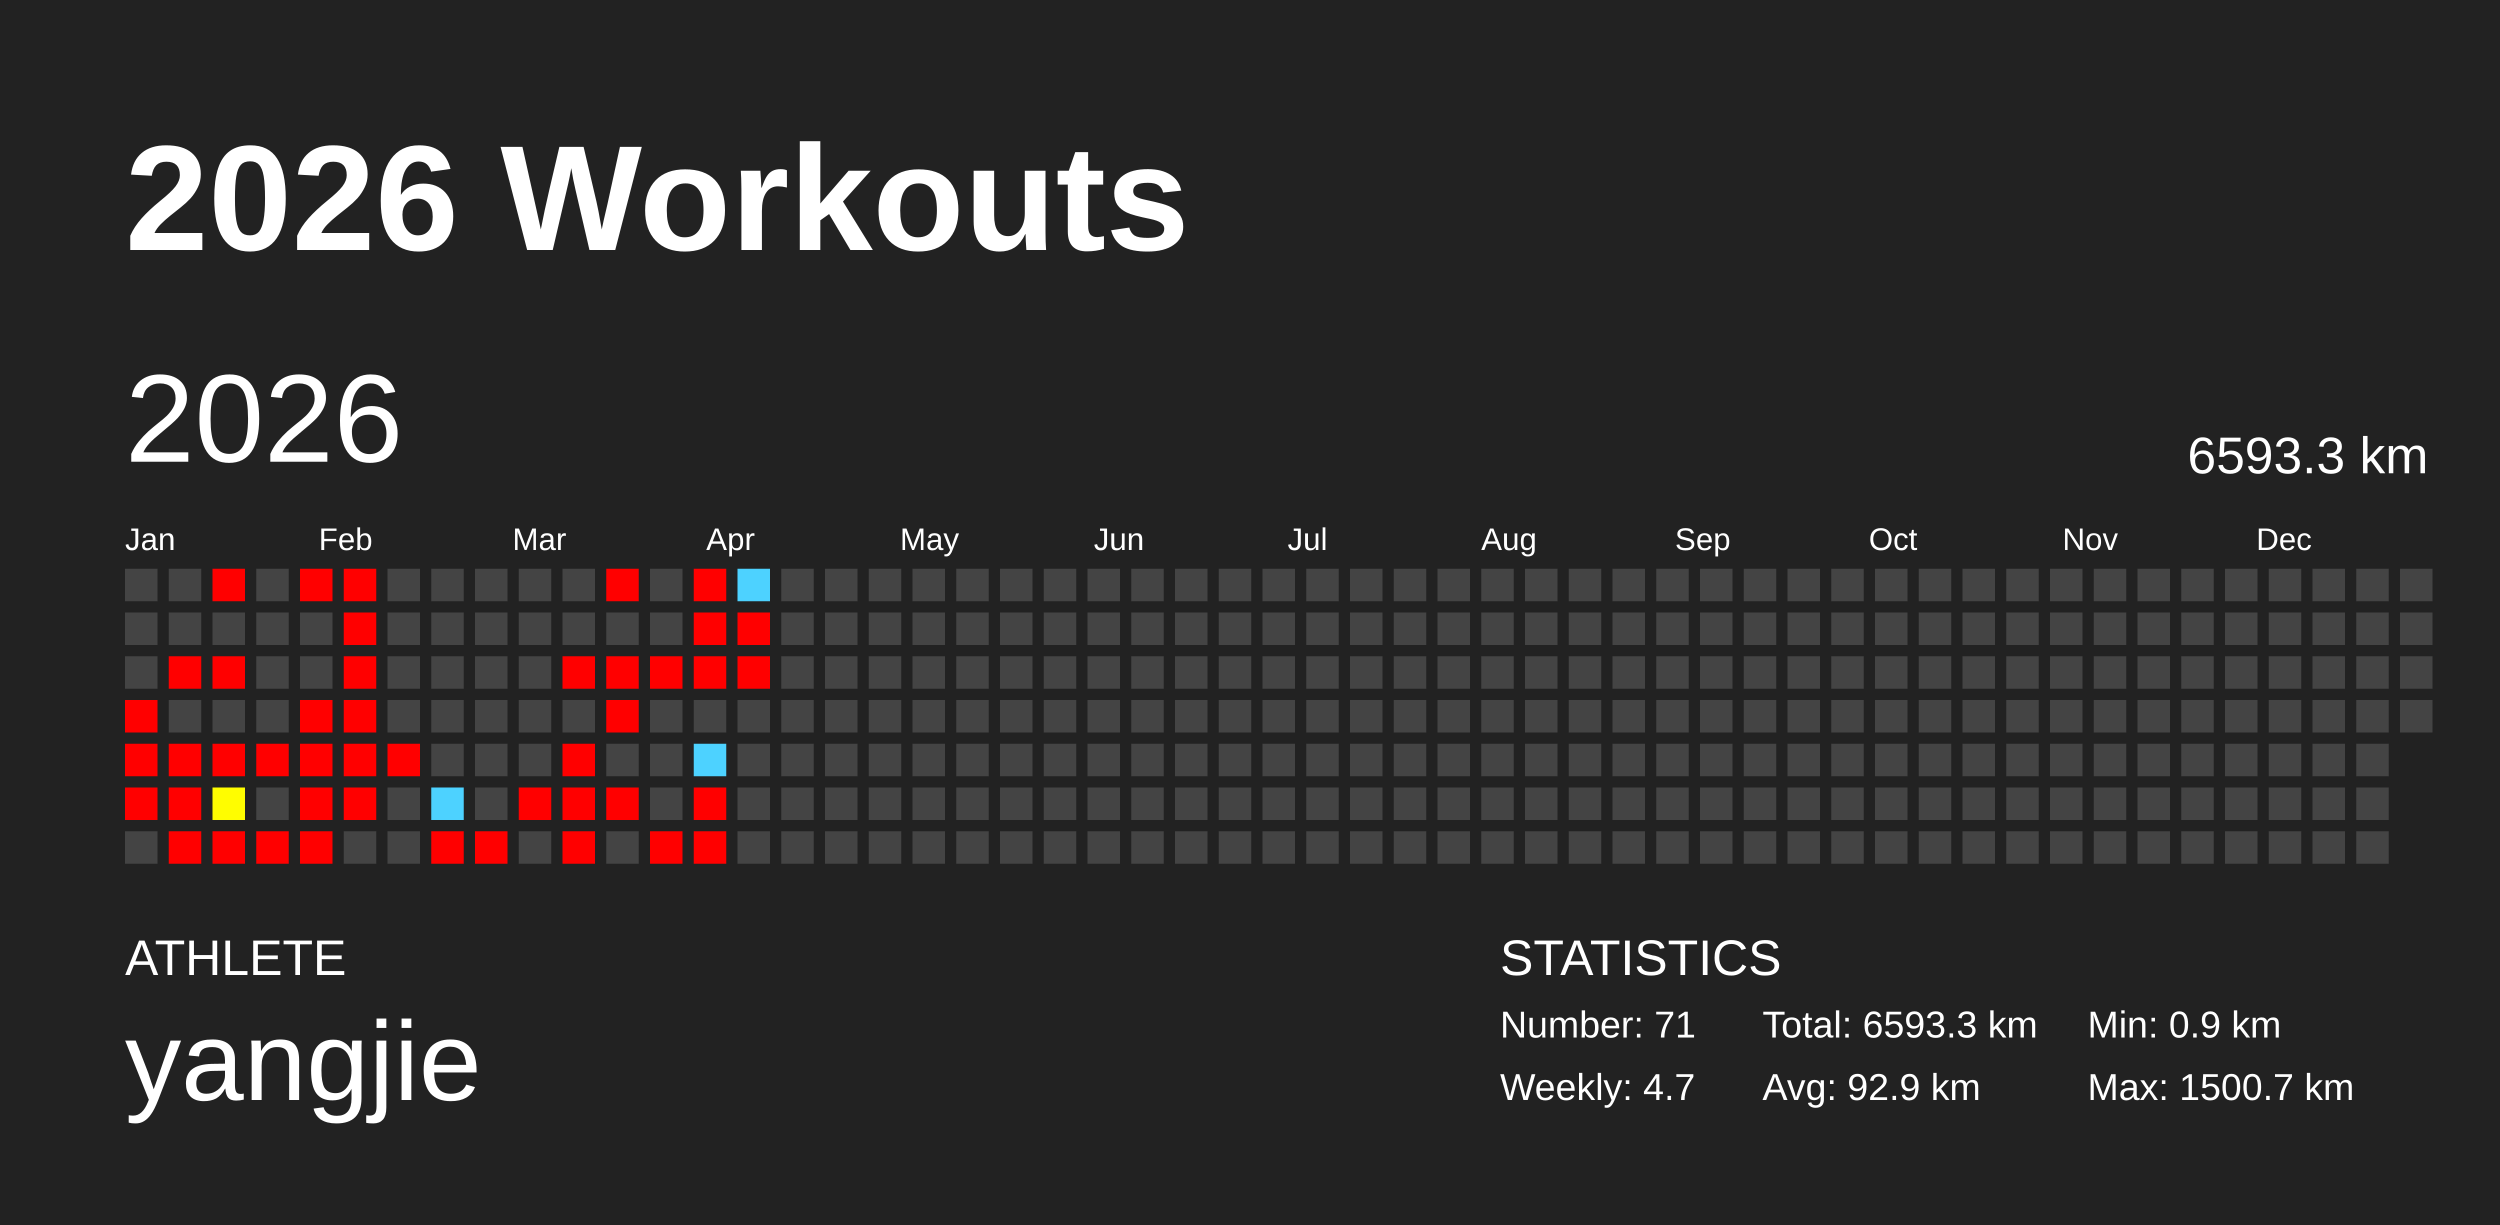
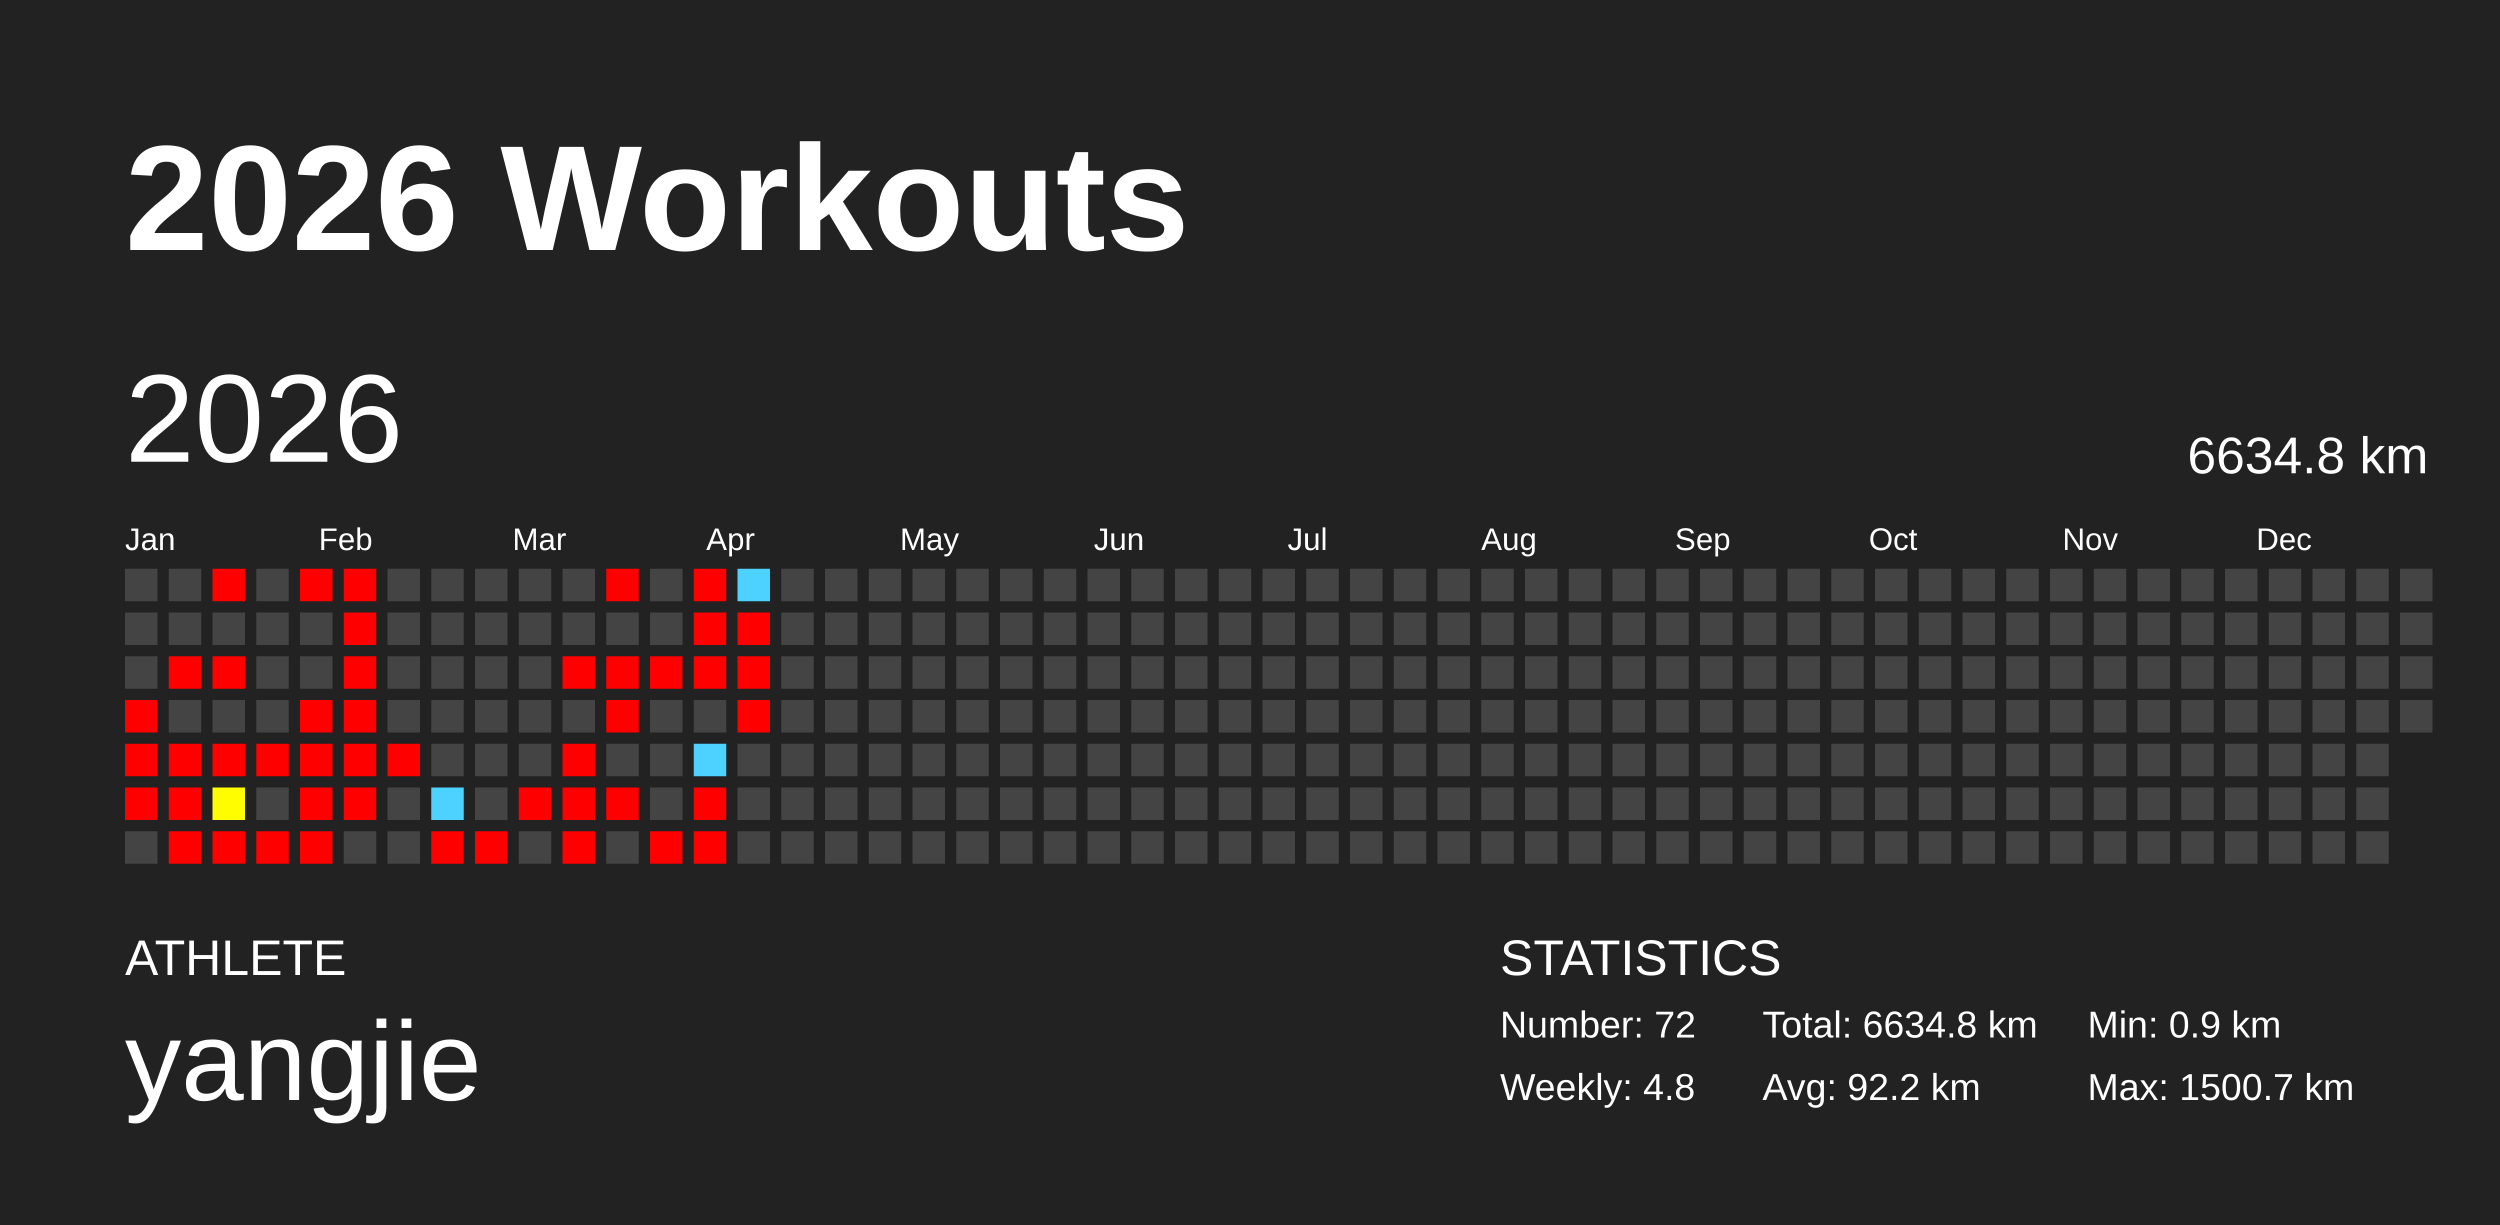
<svg xmlns="http://www.w3.org/2000/svg" baseProfile="full" height="98mm" version="1.1" viewBox="0,0,200,98" width="200mm">
  <defs />
  <rect fill="#222222" height="98" width="200" x="0" y="0" />
  <text fill="#FFFFFF" style="font-size:12px; font-family:Arial; font-weight:bold;" x="10" y="20">2026 Workouts</text>
  <text fill="#FFFFFF" style="font-size:4px; font-family:Arial" x="10" y="78">ATHLETE</text>
  <text fill="#FFFFFF" style="font-size:9px; font-family:Arial" x="10" y="88">yangjie</text>
  <text fill="#FFFFFF" style="font-size:4px; font-family:Arial" x="120" y="78">STATISTICS</text>
-   <text fill="#FFFFFF" style="font-size:3px; font-family:Arial" x="120" y="83">Number: 71</text>
-   <text fill="#FFFFFF" style="font-size:3px; font-family:Arial" x="120" y="88">Weekly: 4.7</text>
-   <text fill="#FFFFFF" style="font-size:3px; font-family:Arial" x="141" y="83">Total: 6593.3 km</text>
-   <text fill="#FFFFFF" style="font-size:3px; font-family:Arial" x="141" y="88">Avg: 92.9 km</text>
+   <text fill="#FFFFFF" style="font-size:3px; font-family:Arial" x="120" y="83">Number: 72</text>
+   <text fill="#FFFFFF" style="font-size:3px; font-family:Arial" x="120" y="88">Weekly: 4.8</text>
+   <text fill="#FFFFFF" style="font-size:3px; font-family:Arial" x="141" y="83">Total: 6634.8 km</text>
+   <text fill="#FFFFFF" style="font-size:3px; font-family:Arial" x="141" y="88">Avg: 92.2 km</text>
  <text fill="#FFFFFF" style="font-size:3px; font-family:Arial" x="167" y="83">Min: 0.9 km</text>
  <text fill="#FFFFFF" style="font-size:3px; font-family:Arial" x="167" y="88">Max: 1500.7 km</text>
  <text dominant-baseline="hanging" fill="#FFFFFF" style="font-size:10.0px; font-family:Arial;" x="10" y="30">2026</text>
-   <text dominant-baseline="hanging" fill="#FFFFFF" style="font-size:4.125px; font-family:Arial;" x="175" y="35">6593.3 km</text>
+   <text dominant-baseline="hanging" fill="#FFFFFF" style="font-size:4.125px; font-family:Arial;" x="175" y="35">6634.8 km</text>
  <text fill="#FFFFFF" style="font-size:2.5px; font-family:Arial" x="10.0" y="44">Jan</text>
  <text fill="#FFFFFF" style="font-size:2.5px; font-family:Arial" x="25.5" y="44">Feb</text>
  <text fill="#FFFFFF" style="font-size:2.5px; font-family:Arial" x="41.0" y="44">Mar</text>
  <text fill="#FFFFFF" style="font-size:2.5px; font-family:Arial" x="56.5" y="44">Apr</text>
  <text fill="#FFFFFF" style="font-size:2.5px; font-family:Arial" x="72.0" y="44">May</text>
  <text fill="#FFFFFF" style="font-size:2.5px; font-family:Arial" x="87.5" y="44">Jun</text>
  <text fill="#FFFFFF" style="font-size:2.5px; font-family:Arial" x="103.0" y="44">Jul</text>
  <text fill="#FFFFFF" style="font-size:2.5px; font-family:Arial" x="118.5" y="44">Aug</text>
  <text fill="#FFFFFF" style="font-size:2.5px; font-family:Arial" x="134.0" y="44">Sep</text>
  <text fill="#FFFFFF" style="font-size:2.5px; font-family:Arial" x="149.5" y="44">Oct</text>
  <text fill="#FFFFFF" style="font-size:2.5px; font-family:Arial" x="165.0" y="44">Nov</text>
  <text fill="#FFFFFF" style="font-size:2.5px; font-family:Arial" x="180.5" y="44">Dec</text>
  <rect fill="#444444" height="2.6" width="2.6" x="10.0" y="45.5" />
  <rect fill="#444444" height="2.6" width="2.6" x="10.0" y="49.0" />
  <rect fill="#444444" height="2.6" width="2.6" x="10.0" y="52.5" />
  <rect fill="red" height="2.6" width="2.6" x="10.0" y="56.0" />
  <rect fill="red" height="2.6" width="2.6" x="10.0" y="59.5" />
  <rect fill="red" height="2.6" width="2.6" x="10.0" y="63.0" />
  <rect fill="#444444" height="2.6" width="2.6" x="10.0" y="66.5" />
  <rect fill="#444444" height="2.6" width="2.6" x="13.5" y="45.5" />
  <rect fill="#444444" height="2.6" width="2.6" x="13.5" y="49.0" />
  <rect fill="red" height="2.6" width="2.6" x="13.5" y="52.5" />
  <rect fill="#444444" height="2.6" width="2.6" x="13.5" y="56.0" />
  <rect fill="red" height="2.6" width="2.6" x="13.5" y="59.5" />
  <rect fill="red" height="2.6" width="2.6" x="13.5" y="63.0" />
  <rect fill="red" height="2.6" width="2.6" x="13.5" y="66.5" />
  <rect fill="red" height="2.6" width="2.6" x="17.0" y="45.5" />
  <rect fill="#444444" height="2.6" width="2.6" x="17.0" y="49.0" />
  <rect fill="red" height="2.6" width="2.6" x="17.0" y="52.5" />
  <rect fill="#444444" height="2.6" width="2.6" x="17.0" y="56.0" />
  <rect fill="red" height="2.6" width="2.6" x="17.0" y="59.5" />
  <rect fill="#fffd00" height="2.6" width="2.6" x="17.0" y="63.0" />
  <rect fill="red" height="2.6" width="2.6" x="17.0" y="66.5" />
  <rect fill="#444444" height="2.6" width="2.6" x="20.5" y="45.5" />
  <rect fill="#444444" height="2.6" width="2.6" x="20.5" y="49.0" />
  <rect fill="#444444" height="2.6" width="2.6" x="20.5" y="52.5" />
  <rect fill="#444444" height="2.6" width="2.6" x="20.5" y="56.0" />
  <rect fill="red" height="2.6" width="2.6" x="20.5" y="59.5" />
  <rect fill="#444444" height="2.6" width="2.6" x="20.5" y="63.0" />
  <rect fill="red" height="2.6" width="2.6" x="20.5" y="66.5" />
  <rect fill="red" height="2.6" width="2.6" x="24.0" y="45.5" />
  <rect fill="#444444" height="2.6" width="2.6" x="24.0" y="49.0" />
  <rect fill="#444444" height="2.6" width="2.6" x="24.0" y="52.5" />
  <rect fill="red" height="2.6" width="2.6" x="24.0" y="56.0" />
  <rect fill="red" height="2.6" width="2.6" x="24.0" y="59.5" />
  <rect fill="red" height="2.6" width="2.6" x="24.0" y="63.0" />
  <rect fill="red" height="2.6" width="2.6" x="24.0" y="66.5" />
  <rect fill="red" height="2.6" width="2.6" x="27.5" y="45.5" />
  <rect fill="red" height="2.6" width="2.6" x="27.5" y="49.0" />
  <rect fill="red" height="2.6" width="2.6" x="27.5" y="52.5" />
  <rect fill="red" height="2.6" width="2.6" x="27.5" y="56.0" />
  <rect fill="red" height="2.6" width="2.6" x="27.5" y="59.5" />
  <rect fill="red" height="2.6" width="2.6" x="27.5" y="63.0" />
  <rect fill="#444444" height="2.6" width="2.6" x="27.5" y="66.5" />
  <rect fill="#444444" height="2.6" width="2.6" x="31.0" y="45.5" />
  <rect fill="#444444" height="2.6" width="2.6" x="31.0" y="49.0" />
  <rect fill="#444444" height="2.6" width="2.6" x="31.0" y="52.5" />
  <rect fill="#444444" height="2.6" width="2.6" x="31.0" y="56.0" />
  <rect fill="red" height="2.6" width="2.6" x="31.0" y="59.5" />
  <rect fill="#444444" height="2.6" width="2.6" x="31.0" y="63.0" />
  <rect fill="#444444" height="2.6" width="2.6" x="31.0" y="66.5" />
  <rect fill="#444444" height="2.6" width="2.6" x="34.5" y="45.5" />
  <rect fill="#444444" height="2.6" width="2.6" x="34.5" y="49.0" />
  <rect fill="#444444" height="2.6" width="2.6" x="34.5" y="52.5" />
  <rect fill="#444444" height="2.6" width="2.6" x="34.5" y="56.0" />
  <rect fill="#444444" height="2.6" width="2.6" x="34.5" y="59.5" />
  <rect fill="#4dd2ff" height="2.6" width="2.6" x="34.5" y="63.0" />
  <rect fill="red" height="2.6" width="2.6" x="34.5" y="66.5" />
  <rect fill="#444444" height="2.6" width="2.6" x="38.0" y="45.5" />
  <rect fill="#444444" height="2.6" width="2.6" x="38.0" y="49.0" />
  <rect fill="#444444" height="2.6" width="2.6" x="38.0" y="52.5" />
  <rect fill="#444444" height="2.6" width="2.6" x="38.0" y="56.0" />
  <rect fill="#444444" height="2.6" width="2.6" x="38.0" y="59.5" />
  <rect fill="#444444" height="2.6" width="2.6" x="38.0" y="63.0" />
  <rect fill="red" height="2.6" width="2.6" x="38.0" y="66.5" />
  <rect fill="#444444" height="2.6" width="2.6" x="41.5" y="45.5" />
  <rect fill="#444444" height="2.6" width="2.6" x="41.5" y="49.0" />
  <rect fill="#444444" height="2.6" width="2.6" x="41.5" y="52.5" />
  <rect fill="#444444" height="2.6" width="2.6" x="41.5" y="56.0" />
  <rect fill="#444444" height="2.6" width="2.6" x="41.5" y="59.5" />
  <rect fill="red" height="2.6" width="2.6" x="41.5" y="63.0" />
  <rect fill="#444444" height="2.6" width="2.6" x="41.5" y="66.5" />
  <rect fill="#444444" height="2.6" width="2.6" x="45.0" y="45.5" />
  <rect fill="#444444" height="2.6" width="2.6" x="45.0" y="49.0" />
  <rect fill="red" height="2.6" width="2.6" x="45.0" y="52.5" />
  <rect fill="#444444" height="2.6" width="2.6" x="45.0" y="56.0" />
  <rect fill="red" height="2.6" width="2.6" x="45.0" y="59.5" />
  <rect fill="red" height="2.6" width="2.6" x="45.0" y="63.0" />
  <rect fill="red" height="2.6" width="2.6" x="45.0" y="66.5" />
  <rect fill="red" height="2.6" width="2.6" x="48.5" y="45.5" />
  <rect fill="#444444" height="2.6" width="2.6" x="48.5" y="49.0" />
  <rect fill="red" height="2.6" width="2.6" x="48.5" y="52.5" />
  <rect fill="red" height="2.6" width="2.6" x="48.5" y="56.0" />
  <rect fill="#444444" height="2.6" width="2.6" x="48.5" y="59.5" />
  <rect fill="red" height="2.6" width="2.6" x="48.5" y="63.0" />
  <rect fill="#444444" height="2.6" width="2.6" x="48.5" y="66.5" />
  <rect fill="#444444" height="2.6" width="2.6" x="52.0" y="45.5" />
  <rect fill="#444444" height="2.6" width="2.6" x="52.0" y="49.0" />
  <rect fill="red" height="2.6" width="2.6" x="52.0" y="52.5" />
  <rect fill="#444444" height="2.6" width="2.6" x="52.0" y="56.0" />
  <rect fill="#444444" height="2.6" width="2.6" x="52.0" y="59.5" />
  <rect fill="#444444" height="2.6" width="2.6" x="52.0" y="63.0" />
  <rect fill="red" height="2.6" width="2.6" x="52.0" y="66.5" />
  <rect fill="red" height="2.6" width="2.6" x="55.5" y="45.5" />
  <rect fill="red" height="2.6" width="2.6" x="55.5" y="49.0" />
  <rect fill="red" height="2.6" width="2.6" x="55.5" y="52.5" />
  <rect fill="#444444" height="2.6" width="2.6" x="55.5" y="56.0" />
  <rect fill="#4dd2ff" height="2.6" width="2.6" x="55.5" y="59.5" />
  <rect fill="red" height="2.6" width="2.6" x="55.5" y="63.0" />
  <rect fill="red" height="2.6" width="2.6" x="55.5" y="66.5" />
  <rect fill="#4dd2ff" height="2.6" width="2.6" x="59.0" y="45.5" />
  <rect fill="red" height="2.6" width="2.6" x="59.0" y="49.0" />
  <rect fill="red" height="2.6" width="2.6" x="59.0" y="52.5" />
-   <rect fill="#444444" height="2.6" width="2.6" x="59.0" y="56.0" />
+   <rect fill="red" height="2.6" width="2.6" x="59.0" y="56.0" />
  <rect fill="#444444" height="2.6" width="2.6" x="59.0" y="59.5" />
  <rect fill="#444444" height="2.6" width="2.6" x="59.0" y="63.0" />
  <rect fill="#444444" height="2.6" width="2.6" x="59.0" y="66.5" />
  <rect fill="#444444" height="2.6" width="2.6" x="62.5" y="45.5" />
  <rect fill="#444444" height="2.6" width="2.6" x="62.5" y="49.0" />
  <rect fill="#444444" height="2.6" width="2.6" x="62.5" y="52.5" />
  <rect fill="#444444" height="2.6" width="2.6" x="62.5" y="56.0" />
  <rect fill="#444444" height="2.6" width="2.6" x="62.5" y="59.5" />
  <rect fill="#444444" height="2.6" width="2.6" x="62.5" y="63.0" />
  <rect fill="#444444" height="2.6" width="2.6" x="62.5" y="66.5" />
  <rect fill="#444444" height="2.6" width="2.6" x="66.0" y="45.5" />
  <rect fill="#444444" height="2.6" width="2.6" x="66.0" y="49.0" />
  <rect fill="#444444" height="2.6" width="2.6" x="66.0" y="52.5" />
  <rect fill="#444444" height="2.6" width="2.6" x="66.0" y="56.0" />
  <rect fill="#444444" height="2.6" width="2.6" x="66.0" y="59.5" />
  <rect fill="#444444" height="2.6" width="2.6" x="66.0" y="63.0" />
  <rect fill="#444444" height="2.6" width="2.6" x="66.0" y="66.5" />
  <rect fill="#444444" height="2.6" width="2.6" x="69.5" y="45.5" />
  <rect fill="#444444" height="2.6" width="2.6" x="69.5" y="49.0" />
  <rect fill="#444444" height="2.6" width="2.6" x="69.5" y="52.5" />
  <rect fill="#444444" height="2.6" width="2.6" x="69.5" y="56.0" />
  <rect fill="#444444" height="2.6" width="2.6" x="69.5" y="59.5" />
  <rect fill="#444444" height="2.6" width="2.6" x="69.5" y="63.0" />
  <rect fill="#444444" height="2.6" width="2.6" x="69.5" y="66.5" />
  <rect fill="#444444" height="2.6" width="2.6" x="73.0" y="45.5" />
  <rect fill="#444444" height="2.6" width="2.6" x="73.0" y="49.0" />
  <rect fill="#444444" height="2.6" width="2.6" x="73.0" y="52.5" />
  <rect fill="#444444" height="2.6" width="2.6" x="73.0" y="56.0" />
  <rect fill="#444444" height="2.6" width="2.6" x="73.0" y="59.5" />
  <rect fill="#444444" height="2.6" width="2.6" x="73.0" y="63.0" />
  <rect fill="#444444" height="2.6" width="2.6" x="73.0" y="66.5" />
  <rect fill="#444444" height="2.6" width="2.6" x="76.5" y="45.5" />
  <rect fill="#444444" height="2.6" width="2.6" x="76.5" y="49.0" />
  <rect fill="#444444" height="2.6" width="2.6" x="76.5" y="52.5" />
  <rect fill="#444444" height="2.6" width="2.6" x="76.5" y="56.0" />
  <rect fill="#444444" height="2.6" width="2.6" x="76.5" y="59.5" />
  <rect fill="#444444" height="2.6" width="2.6" x="76.5" y="63.0" />
  <rect fill="#444444" height="2.6" width="2.6" x="76.5" y="66.5" />
  <rect fill="#444444" height="2.6" width="2.6" x="80.0" y="45.5" />
  <rect fill="#444444" height="2.6" width="2.6" x="80.0" y="49.0" />
  <rect fill="#444444" height="2.6" width="2.6" x="80.0" y="52.5" />
  <rect fill="#444444" height="2.6" width="2.6" x="80.0" y="56.0" />
  <rect fill="#444444" height="2.6" width="2.6" x="80.0" y="59.5" />
  <rect fill="#444444" height="2.6" width="2.6" x="80.0" y="63.0" />
  <rect fill="#444444" height="2.6" width="2.6" x="80.0" y="66.5" />
  <rect fill="#444444" height="2.6" width="2.6" x="83.5" y="45.5" />
  <rect fill="#444444" height="2.6" width="2.6" x="83.5" y="49.0" />
  <rect fill="#444444" height="2.6" width="2.6" x="83.5" y="52.5" />
  <rect fill="#444444" height="2.6" width="2.6" x="83.5" y="56.0" />
  <rect fill="#444444" height="2.6" width="2.6" x="83.5" y="59.5" />
  <rect fill="#444444" height="2.6" width="2.6" x="83.5" y="63.0" />
  <rect fill="#444444" height="2.6" width="2.6" x="83.5" y="66.5" />
  <rect fill="#444444" height="2.6" width="2.6" x="87.0" y="45.5" />
  <rect fill="#444444" height="2.6" width="2.6" x="87.0" y="49.0" />
  <rect fill="#444444" height="2.6" width="2.6" x="87.0" y="52.5" />
  <rect fill="#444444" height="2.6" width="2.6" x="87.0" y="56.0" />
  <rect fill="#444444" height="2.6" width="2.6" x="87.0" y="59.5" />
  <rect fill="#444444" height="2.6" width="2.6" x="87.0" y="63.0" />
  <rect fill="#444444" height="2.6" width="2.6" x="87.0" y="66.5" />
  <rect fill="#444444" height="2.6" width="2.6" x="90.5" y="45.5" />
  <rect fill="#444444" height="2.6" width="2.6" x="90.5" y="49.0" />
  <rect fill="#444444" height="2.6" width="2.6" x="90.5" y="52.5" />
  <rect fill="#444444" height="2.6" width="2.6" x="90.5" y="56.0" />
  <rect fill="#444444" height="2.6" width="2.6" x="90.5" y="59.5" />
  <rect fill="#444444" height="2.6" width="2.6" x="90.5" y="63.0" />
  <rect fill="#444444" height="2.6" width="2.6" x="90.5" y="66.5" />
  <rect fill="#444444" height="2.6" width="2.6" x="94.0" y="45.5" />
  <rect fill="#444444" height="2.6" width="2.6" x="94.0" y="49.0" />
  <rect fill="#444444" height="2.6" width="2.6" x="94.0" y="52.5" />
  <rect fill="#444444" height="2.6" width="2.6" x="94.0" y="56.0" />
  <rect fill="#444444" height="2.6" width="2.6" x="94.0" y="59.5" />
  <rect fill="#444444" height="2.6" width="2.6" x="94.0" y="63.0" />
  <rect fill="#444444" height="2.6" width="2.6" x="94.0" y="66.5" />
  <rect fill="#444444" height="2.6" width="2.6" x="97.5" y="45.5" />
  <rect fill="#444444" height="2.6" width="2.6" x="97.5" y="49.0" />
  <rect fill="#444444" height="2.6" width="2.6" x="97.5" y="52.5" />
  <rect fill="#444444" height="2.6" width="2.6" x="97.5" y="56.0" />
  <rect fill="#444444" height="2.6" width="2.6" x="97.5" y="59.5" />
  <rect fill="#444444" height="2.6" width="2.6" x="97.5" y="63.0" />
  <rect fill="#444444" height="2.6" width="2.6" x="97.5" y="66.5" />
  <rect fill="#444444" height="2.6" width="2.6" x="101.0" y="45.5" />
  <rect fill="#444444" height="2.6" width="2.6" x="101.0" y="49.0" />
  <rect fill="#444444" height="2.6" width="2.6" x="101.0" y="52.5" />
  <rect fill="#444444" height="2.6" width="2.6" x="101.0" y="56.0" />
  <rect fill="#444444" height="2.6" width="2.6" x="101.0" y="59.5" />
  <rect fill="#444444" height="2.6" width="2.6" x="101.0" y="63.0" />
  <rect fill="#444444" height="2.6" width="2.6" x="101.0" y="66.5" />
  <rect fill="#444444" height="2.6" width="2.6" x="104.5" y="45.5" />
  <rect fill="#444444" height="2.6" width="2.6" x="104.5" y="49.0" />
  <rect fill="#444444" height="2.6" width="2.6" x="104.5" y="52.5" />
  <rect fill="#444444" height="2.6" width="2.6" x="104.5" y="56.0" />
  <rect fill="#444444" height="2.6" width="2.6" x="104.5" y="59.5" />
  <rect fill="#444444" height="2.6" width="2.6" x="104.5" y="63.0" />
  <rect fill="#444444" height="2.6" width="2.6" x="104.5" y="66.5" />
  <rect fill="#444444" height="2.6" width="2.6" x="108.0" y="45.5" />
  <rect fill="#444444" height="2.6" width="2.6" x="108.0" y="49.0" />
  <rect fill="#444444" height="2.6" width="2.6" x="108.0" y="52.5" />
  <rect fill="#444444" height="2.6" width="2.6" x="108.0" y="56.0" />
  <rect fill="#444444" height="2.6" width="2.6" x="108.0" y="59.5" />
  <rect fill="#444444" height="2.6" width="2.6" x="108.0" y="63.0" />
  <rect fill="#444444" height="2.6" width="2.6" x="108.0" y="66.5" />
  <rect fill="#444444" height="2.6" width="2.6" x="111.5" y="45.5" />
  <rect fill="#444444" height="2.6" width="2.6" x="111.5" y="49.0" />
  <rect fill="#444444" height="2.6" width="2.6" x="111.5" y="52.5" />
  <rect fill="#444444" height="2.6" width="2.6" x="111.5" y="56.0" />
  <rect fill="#444444" height="2.6" width="2.6" x="111.5" y="59.5" />
  <rect fill="#444444" height="2.6" width="2.6" x="111.5" y="63.0" />
  <rect fill="#444444" height="2.6" width="2.6" x="111.5" y="66.5" />
  <rect fill="#444444" height="2.6" width="2.6" x="115.0" y="45.5" />
  <rect fill="#444444" height="2.6" width="2.6" x="115.0" y="49.0" />
  <rect fill="#444444" height="2.6" width="2.6" x="115.0" y="52.5" />
  <rect fill="#444444" height="2.6" width="2.6" x="115.0" y="56.0" />
  <rect fill="#444444" height="2.6" width="2.6" x="115.0" y="59.5" />
  <rect fill="#444444" height="2.6" width="2.6" x="115.0" y="63.0" />
  <rect fill="#444444" height="2.6" width="2.6" x="115.0" y="66.5" />
  <rect fill="#444444" height="2.6" width="2.6" x="118.5" y="45.5" />
  <rect fill="#444444" height="2.6" width="2.6" x="118.5" y="49.0" />
  <rect fill="#444444" height="2.6" width="2.6" x="118.5" y="52.5" />
  <rect fill="#444444" height="2.6" width="2.6" x="118.5" y="56.0" />
  <rect fill="#444444" height="2.6" width="2.6" x="118.5" y="59.5" />
  <rect fill="#444444" height="2.6" width="2.6" x="118.5" y="63.0" />
  <rect fill="#444444" height="2.6" width="2.6" x="118.5" y="66.5" />
  <rect fill="#444444" height="2.6" width="2.6" x="122.0" y="45.5" />
  <rect fill="#444444" height="2.6" width="2.6" x="122.0" y="49.0" />
  <rect fill="#444444" height="2.6" width="2.6" x="122.0" y="52.5" />
  <rect fill="#444444" height="2.6" width="2.6" x="122.0" y="56.0" />
  <rect fill="#444444" height="2.6" width="2.6" x="122.0" y="59.5" />
  <rect fill="#444444" height="2.6" width="2.6" x="122.0" y="63.0" />
  <rect fill="#444444" height="2.6" width="2.6" x="122.0" y="66.5" />
  <rect fill="#444444" height="2.6" width="2.6" x="125.5" y="45.5" />
  <rect fill="#444444" height="2.6" width="2.6" x="125.5" y="49.0" />
  <rect fill="#444444" height="2.6" width="2.6" x="125.5" y="52.5" />
  <rect fill="#444444" height="2.6" width="2.6" x="125.5" y="56.0" />
  <rect fill="#444444" height="2.6" width="2.6" x="125.5" y="59.5" />
  <rect fill="#444444" height="2.6" width="2.6" x="125.5" y="63.0" />
  <rect fill="#444444" height="2.6" width="2.6" x="125.5" y="66.5" />
  <rect fill="#444444" height="2.6" width="2.6" x="129.0" y="45.5" />
  <rect fill="#444444" height="2.6" width="2.6" x="129.0" y="49.0" />
  <rect fill="#444444" height="2.6" width="2.6" x="129.0" y="52.5" />
  <rect fill="#444444" height="2.6" width="2.6" x="129.0" y="56.0" />
  <rect fill="#444444" height="2.6" width="2.6" x="129.0" y="59.5" />
  <rect fill="#444444" height="2.6" width="2.6" x="129.0" y="63.0" />
  <rect fill="#444444" height="2.6" width="2.6" x="129.0" y="66.5" />
  <rect fill="#444444" height="2.6" width="2.6" x="132.5" y="45.5" />
  <rect fill="#444444" height="2.6" width="2.6" x="132.5" y="49.0" />
  <rect fill="#444444" height="2.6" width="2.6" x="132.5" y="52.5" />
  <rect fill="#444444" height="2.6" width="2.6" x="132.5" y="56.0" />
  <rect fill="#444444" height="2.6" width="2.6" x="132.5" y="59.5" />
  <rect fill="#444444" height="2.6" width="2.6" x="132.5" y="63.0" />
  <rect fill="#444444" height="2.6" width="2.6" x="132.5" y="66.5" />
  <rect fill="#444444" height="2.6" width="2.6" x="136.0" y="45.5" />
  <rect fill="#444444" height="2.6" width="2.6" x="136.0" y="49.0" />
  <rect fill="#444444" height="2.6" width="2.6" x="136.0" y="52.5" />
  <rect fill="#444444" height="2.6" width="2.6" x="136.0" y="56.0" />
  <rect fill="#444444" height="2.6" width="2.6" x="136.0" y="59.5" />
  <rect fill="#444444" height="2.6" width="2.6" x="136.0" y="63.0" />
  <rect fill="#444444" height="2.6" width="2.6" x="136.0" y="66.5" />
  <rect fill="#444444" height="2.6" width="2.6" x="139.5" y="45.5" />
  <rect fill="#444444" height="2.6" width="2.6" x="139.5" y="49.0" />
  <rect fill="#444444" height="2.6" width="2.6" x="139.5" y="52.5" />
  <rect fill="#444444" height="2.6" width="2.6" x="139.5" y="56.0" />
  <rect fill="#444444" height="2.6" width="2.6" x="139.5" y="59.5" />
  <rect fill="#444444" height="2.6" width="2.6" x="139.5" y="63.0" />
  <rect fill="#444444" height="2.6" width="2.6" x="139.5" y="66.5" />
  <rect fill="#444444" height="2.6" width="2.6" x="143.0" y="45.5" />
  <rect fill="#444444" height="2.6" width="2.6" x="143.0" y="49.0" />
  <rect fill="#444444" height="2.6" width="2.6" x="143.0" y="52.5" />
  <rect fill="#444444" height="2.6" width="2.6" x="143.0" y="56.0" />
  <rect fill="#444444" height="2.6" width="2.6" x="143.0" y="59.5" />
  <rect fill="#444444" height="2.6" width="2.6" x="143.0" y="63.0" />
  <rect fill="#444444" height="2.6" width="2.6" x="143.0" y="66.5" />
  <rect fill="#444444" height="2.6" width="2.6" x="146.5" y="45.5" />
  <rect fill="#444444" height="2.6" width="2.6" x="146.5" y="49.0" />
  <rect fill="#444444" height="2.6" width="2.6" x="146.5" y="52.5" />
  <rect fill="#444444" height="2.6" width="2.6" x="146.5" y="56.0" />
  <rect fill="#444444" height="2.6" width="2.6" x="146.5" y="59.5" />
  <rect fill="#444444" height="2.6" width="2.6" x="146.5" y="63.0" />
  <rect fill="#444444" height="2.6" width="2.6" x="146.5" y="66.5" />
  <rect fill="#444444" height="2.6" width="2.6" x="150.0" y="45.5" />
  <rect fill="#444444" height="2.6" width="2.6" x="150.0" y="49.0" />
  <rect fill="#444444" height="2.6" width="2.6" x="150.0" y="52.5" />
  <rect fill="#444444" height="2.6" width="2.6" x="150.0" y="56.0" />
  <rect fill="#444444" height="2.6" width="2.6" x="150.0" y="59.5" />
  <rect fill="#444444" height="2.6" width="2.6" x="150.0" y="63.0" />
  <rect fill="#444444" height="2.6" width="2.6" x="150.0" y="66.5" />
  <rect fill="#444444" height="2.6" width="2.6" x="153.5" y="45.5" />
  <rect fill="#444444" height="2.6" width="2.6" x="153.5" y="49.0" />
  <rect fill="#444444" height="2.6" width="2.6" x="153.5" y="52.5" />
  <rect fill="#444444" height="2.6" width="2.6" x="153.5" y="56.0" />
  <rect fill="#444444" height="2.6" width="2.6" x="153.5" y="59.5" />
  <rect fill="#444444" height="2.6" width="2.6" x="153.5" y="63.0" />
  <rect fill="#444444" height="2.6" width="2.6" x="153.5" y="66.5" />
  <rect fill="#444444" height="2.6" width="2.6" x="157.0" y="45.5" />
  <rect fill="#444444" height="2.6" width="2.6" x="157.0" y="49.0" />
  <rect fill="#444444" height="2.6" width="2.6" x="157.0" y="52.5" />
  <rect fill="#444444" height="2.6" width="2.6" x="157.0" y="56.0" />
  <rect fill="#444444" height="2.6" width="2.6" x="157.0" y="59.5" />
  <rect fill="#444444" height="2.6" width="2.6" x="157.0" y="63.0" />
  <rect fill="#444444" height="2.6" width="2.6" x="157.0" y="66.5" />
  <rect fill="#444444" height="2.6" width="2.6" x="160.5" y="45.5" />
  <rect fill="#444444" height="2.6" width="2.6" x="160.5" y="49.0" />
  <rect fill="#444444" height="2.6" width="2.6" x="160.5" y="52.5" />
  <rect fill="#444444" height="2.6" width="2.6" x="160.5" y="56.0" />
  <rect fill="#444444" height="2.6" width="2.6" x="160.5" y="59.5" />
  <rect fill="#444444" height="2.6" width="2.6" x="160.5" y="63.0" />
  <rect fill="#444444" height="2.6" width="2.6" x="160.5" y="66.5" />
  <rect fill="#444444" height="2.6" width="2.6" x="164.0" y="45.5" />
  <rect fill="#444444" height="2.6" width="2.6" x="164.0" y="49.0" />
  <rect fill="#444444" height="2.6" width="2.6" x="164.0" y="52.5" />
  <rect fill="#444444" height="2.6" width="2.6" x="164.0" y="56.0" />
  <rect fill="#444444" height="2.6" width="2.6" x="164.0" y="59.5" />
  <rect fill="#444444" height="2.6" width="2.6" x="164.0" y="63.0" />
  <rect fill="#444444" height="2.6" width="2.6" x="164.0" y="66.5" />
  <rect fill="#444444" height="2.6" width="2.6" x="167.5" y="45.5" />
  <rect fill="#444444" height="2.6" width="2.6" x="167.5" y="49.0" />
  <rect fill="#444444" height="2.6" width="2.6" x="167.5" y="52.5" />
  <rect fill="#444444" height="2.6" width="2.6" x="167.5" y="56.0" />
  <rect fill="#444444" height="2.6" width="2.6" x="167.5" y="59.5" />
  <rect fill="#444444" height="2.6" width="2.6" x="167.5" y="63.0" />
  <rect fill="#444444" height="2.6" width="2.6" x="167.5" y="66.5" />
  <rect fill="#444444" height="2.6" width="2.6" x="171.0" y="45.5" />
  <rect fill="#444444" height="2.6" width="2.6" x="171.0" y="49.0" />
  <rect fill="#444444" height="2.6" width="2.6" x="171.0" y="52.5" />
  <rect fill="#444444" height="2.6" width="2.6" x="171.0" y="56.0" />
  <rect fill="#444444" height="2.6" width="2.6" x="171.0" y="59.5" />
  <rect fill="#444444" height="2.6" width="2.6" x="171.0" y="63.0" />
  <rect fill="#444444" height="2.6" width="2.6" x="171.0" y="66.5" />
  <rect fill="#444444" height="2.6" width="2.6" x="174.5" y="45.5" />
  <rect fill="#444444" height="2.6" width="2.6" x="174.5" y="49.0" />
  <rect fill="#444444" height="2.6" width="2.6" x="174.5" y="52.5" />
  <rect fill="#444444" height="2.6" width="2.6" x="174.5" y="56.0" />
  <rect fill="#444444" height="2.6" width="2.6" x="174.5" y="59.5" />
  <rect fill="#444444" height="2.6" width="2.6" x="174.5" y="63.0" />
  <rect fill="#444444" height="2.6" width="2.6" x="174.5" y="66.5" />
  <rect fill="#444444" height="2.6" width="2.6" x="178.0" y="45.5" />
  <rect fill="#444444" height="2.6" width="2.6" x="178.0" y="49.0" />
  <rect fill="#444444" height="2.6" width="2.6" x="178.0" y="52.5" />
  <rect fill="#444444" height="2.6" width="2.6" x="178.0" y="56.0" />
  <rect fill="#444444" height="2.6" width="2.6" x="178.0" y="59.5" />
  <rect fill="#444444" height="2.6" width="2.6" x="178.0" y="63.0" />
  <rect fill="#444444" height="2.6" width="2.6" x="178.0" y="66.5" />
  <rect fill="#444444" height="2.6" width="2.6" x="181.5" y="45.5" />
  <rect fill="#444444" height="2.6" width="2.6" x="181.5" y="49.0" />
  <rect fill="#444444" height="2.6" width="2.6" x="181.5" y="52.5" />
  <rect fill="#444444" height="2.6" width="2.6" x="181.5" y="56.0" />
  <rect fill="#444444" height="2.6" width="2.6" x="181.5" y="59.5" />
  <rect fill="#444444" height="2.6" width="2.6" x="181.5" y="63.0" />
  <rect fill="#444444" height="2.6" width="2.6" x="181.5" y="66.5" />
  <rect fill="#444444" height="2.6" width="2.6" x="185.0" y="45.5" />
  <rect fill="#444444" height="2.6" width="2.6" x="185.0" y="49.0" />
  <rect fill="#444444" height="2.6" width="2.6" x="185.0" y="52.5" />
  <rect fill="#444444" height="2.6" width="2.6" x="185.0" y="56.0" />
  <rect fill="#444444" height="2.6" width="2.6" x="185.0" y="59.5" />
  <rect fill="#444444" height="2.6" width="2.6" x="185.0" y="63.0" />
  <rect fill="#444444" height="2.6" width="2.6" x="185.0" y="66.5" />
  <rect fill="#444444" height="2.6" width="2.6" x="188.5" y="45.5" />
  <rect fill="#444444" height="2.6" width="2.6" x="188.5" y="49.0" />
  <rect fill="#444444" height="2.6" width="2.6" x="188.5" y="52.5" />
  <rect fill="#444444" height="2.6" width="2.6" x="188.5" y="56.0" />
  <rect fill="#444444" height="2.6" width="2.6" x="188.5" y="59.5" />
  <rect fill="#444444" height="2.6" width="2.6" x="188.5" y="63.0" />
  <rect fill="#444444" height="2.6" width="2.6" x="188.5" y="66.5" />
  <rect fill="#444444" height="2.6" width="2.6" x="192.0" y="45.5" />
  <rect fill="#444444" height="2.6" width="2.6" x="192.0" y="49.0" />
  <rect fill="#444444" height="2.6" width="2.6" x="192.0" y="52.5" />
  <rect fill="#444444" height="2.6" width="2.6" x="192.0" y="56.0" />
</svg>
